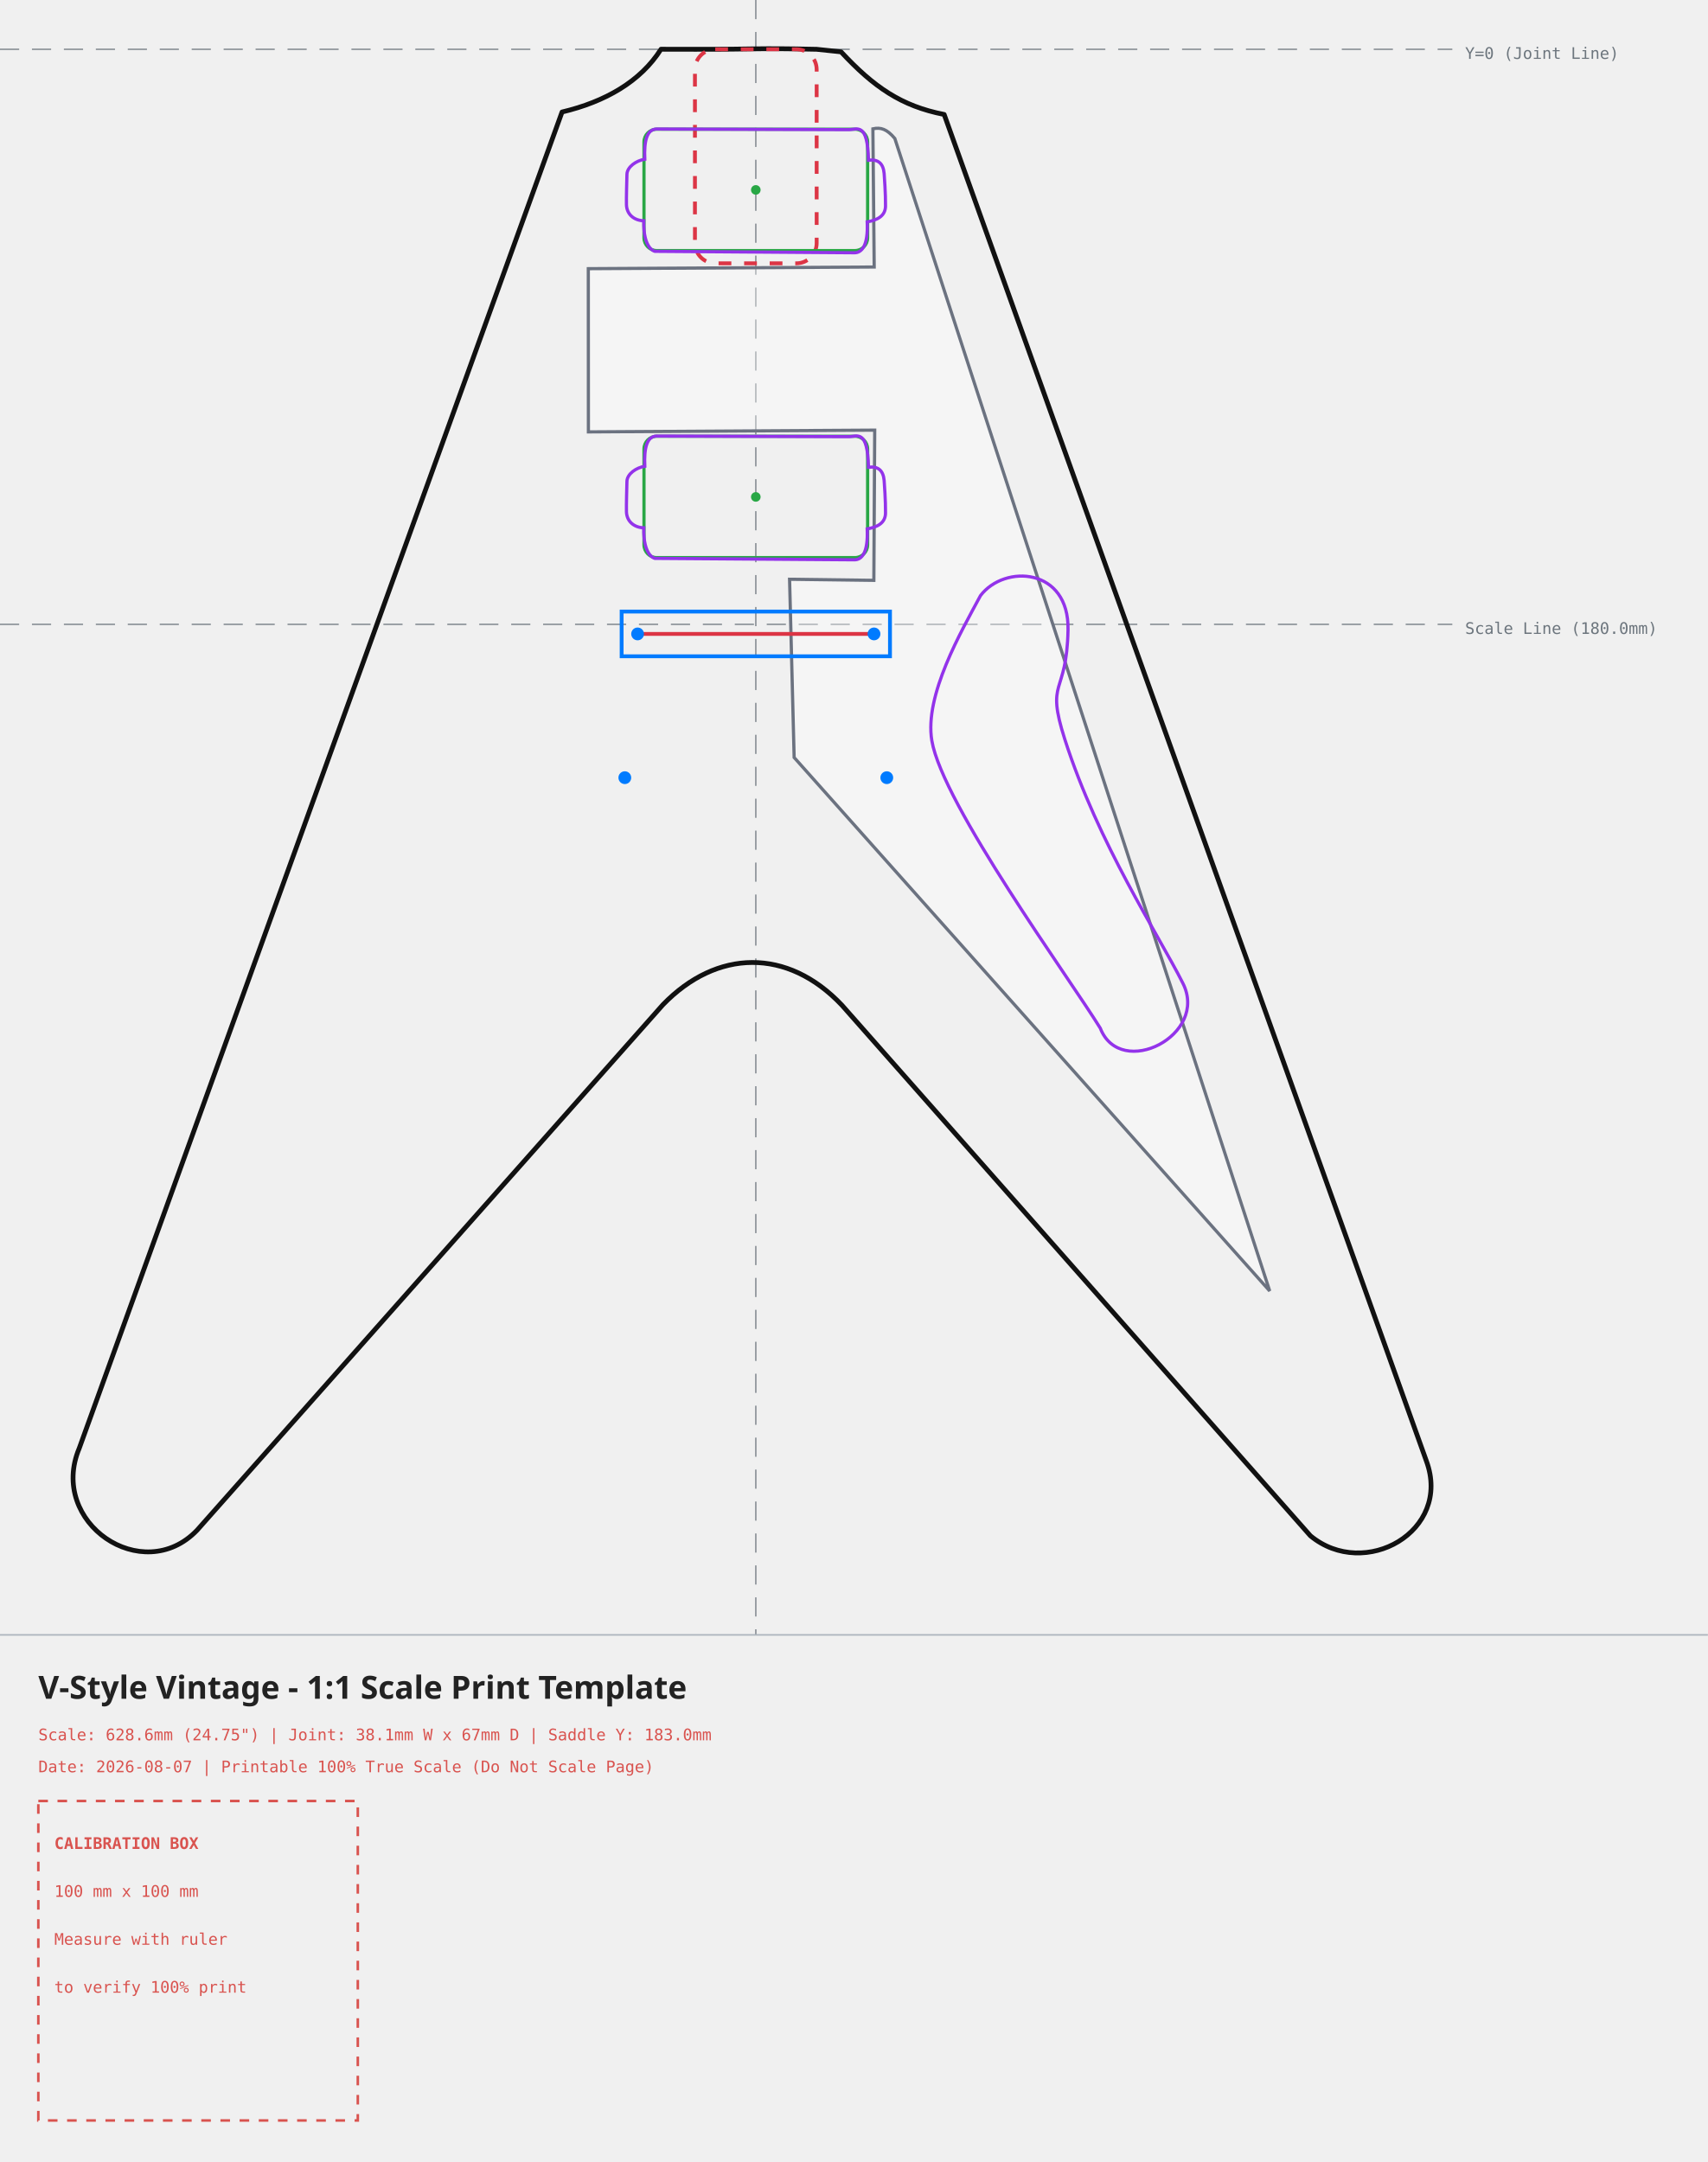
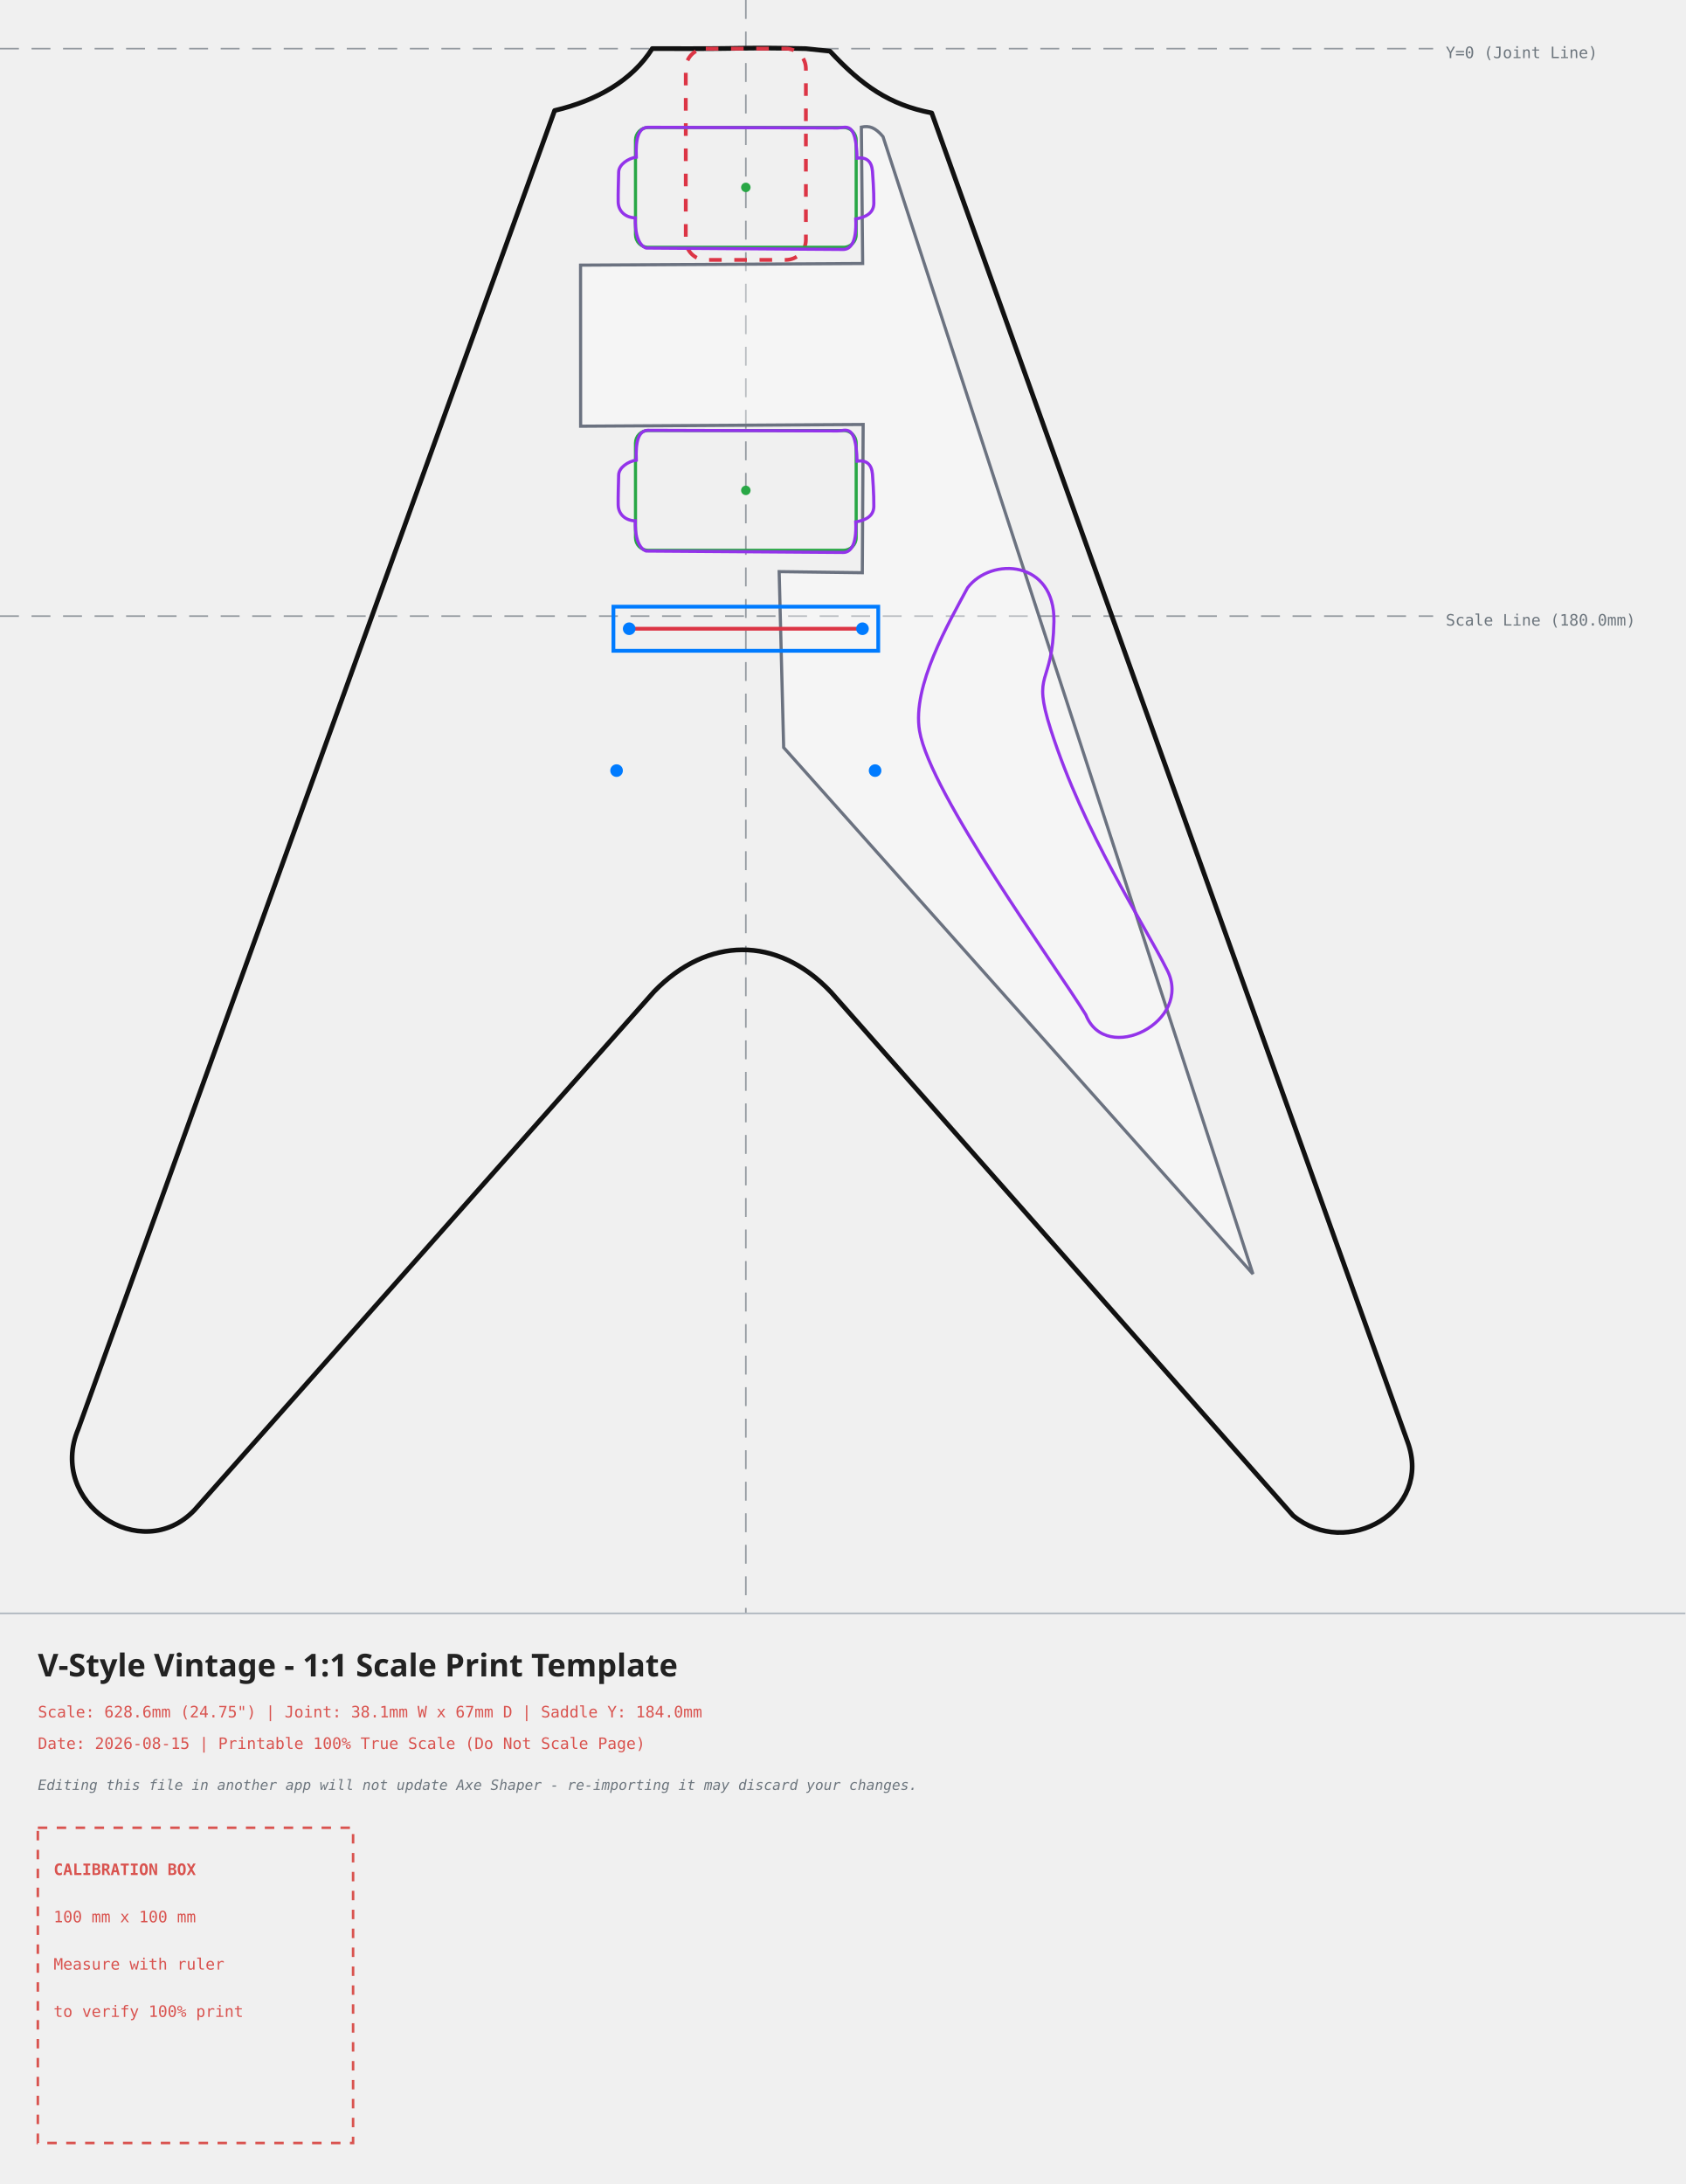
- <svg xmlns="http://www.w3.org/2000/svg" width="534.60mm" height="676.75mm" viewBox="-236.58 -15.43 534.60 676.75">
+ <svg xmlns="http://www.w3.org/2000/svg" width="534.60mm" height="692.75mm" viewBox="-236.58 -15.43 534.60 692.75">
  <style>
    .body-line { fill: none; stroke: #111111; stroke-width: 1.5; stroke-linecap: round; stroke-linejoin: round; }
    .neck-pocket { fill: none; stroke: #dc3545; stroke-width: 1.2; stroke-dasharray: 4,4; }
    .pickup-rout { fill: none; stroke: #28a745; stroke-width: 1.0; }
    .bridge-rout { fill: none; stroke: #007bff; stroke-width: 1.2; }
    .back-route { fill: none; stroke: #9333ea; stroke-width: 1.0; stroke-dasharray: 3,3; }
    .front-route { fill: none; stroke: #9333ea; stroke-width: 1.0; }
    .pickguard { fill: #ffffff; fill-opacity: 0.35; stroke: #6b7280; stroke-width: 1.0; }
    .center-axis { fill: none; stroke: #6c757d; stroke-width: 0.5; stroke-dasharray: 6,4; opacity: 0.7; }
    .calibration-box { fill: none; stroke: #d9534f; stroke-width: 0.8; stroke-dasharray: 3,3; }
    .band-rule { fill: none; stroke: #adb5bd; stroke-width: 0.5; }
    .text-label { font-family: monospace, sans-serif; font-size: 5px; fill: #d9534f; }
+     .disclaimer-label { font-family: monospace, sans-serif; font-size: 4.5px; font-style: italic; fill: #6c757d; }
    .axis-label { font-family: monospace, sans-serif; font-size: 5px; fill: #6c757d; }
    .title-label { font-family: sans-serif; font-size: 10px; font-weight: bold; fill: #222222; }
  </style>
  <g>
    <line x1="0" y1="-15.43" x2="0" y2="496.32" class="center-axis" />
    <line x1="-236.58" y1="0" x2="218.02" y2="0" class="center-axis" />
    <text x="222.02" y="3" class="axis-label">Y=0 (Joint Line)</text>
    <line x1="-236.58" y1="180.00" x2="218.02" y2="180.00" class="center-axis" stroke="#007bff" />
    <text x="222.02" y="183.00" class="axis-label" fill="#007bff">Scale Line (180.0mm)</text>
    <path d="M -19.05 0.00 C -19.05 0.00, -29.68 -0.02, -29.68 -0.02 C -36.07 10.09, -47.16 16.43, -60.65 19.63 C -60.65 19.63, -211.77 437.89, -211.77 437.89 C -221.58 461.20, -191.88 481.32, -174.89 463.55 C -174.89 463.55, -29.08 299.07, -29.08 299.07 C -12.22 281.65, 9.91 281.18, 26.96 299.22 C 26.96 299.22, 173.59 465.29, 173.59 465.29 C 190.57 479.36, 218.02 463.87, 209.89 441.86 C 209.89 441.86, 58.96 20.40, 58.96 20.40 C 45.50 17.77, 36.93 11.80, 26.68 0.80 C 26.68 0.80, 19.05 0.00, 19.05 0.00 C -1.22 -0.43, 1.22 0.04, -19.05 0.00 Z" class="body-line" />
    <path d="M 37.22 119.21 C 37.22 119.21, 36.95 166.23, 36.95 166.23 C 36.95 166.23, 10.57 165.89, 10.57 165.89 C 10.57 165.89, 12.00 221.68, 12.00 221.68 C 12.00 221.68, 160.86 388.68, 160.86 388.68 C 160.86 388.68, 43.51 27.91, 43.51 27.91 C 41.02 24.96, 39.14 24.35, 36.65 24.89 C 36.65 24.89, 37.06 68.15, 37.06 68.15 C 37.06 68.15, -52.43 68.67, -52.43 68.67 C -52.43 68.67, -52.40 119.76, -52.40 119.76 C -52.40 119.76, 37.22 119.21, 37.22 119.21 Z" class="pickguard" style="fill:#ffffff" />
    <rect x="-19.05" y="0" width="38.1" height="67" rx="6.35" ry="6.35" class="neck-pocket" />
    <g transform="translate(0, 44.01213) rotate(0)">
      <rect x="-35.00" y="-19.00" width="70" height="38" rx="4" ry="4" class="pickup-rout" />
      <circle cx="0" cy="0" r="1.5" fill="#28a745" />
    </g>
    <g transform="translate(0, 140.118) rotate(0)">
      <rect x="-35.00" y="-19.00" width="70" height="38" rx="4" ry="4" class="pickup-rout" />
      <circle cx="0" cy="0" r="1.5" fill="#28a745" />
    </g>
    <path d="M 70.33 171.01 C 77.87 161.09, 98.12 162.27, 97.73 181.73 C 97.33 202.77, 90.60 196.85, 96.72 215.98 C 107.29 248.96, 126.10 277.19, 133.64 292.27 C 141.98 308.55, 114.19 322.70, 107.83 306.42 C 98.30 290.94, 58.43 236.27, 55.10 216.41 C 52.70 202.16, 64.37 182.13, 70.33 171.01 Z" class="front-route" />
    <path d="M -31.10 24.95 C -31.10 24.95, 29.16 25.15, 29.16 25.15 C 31.71 25.15, 34.97 22.64, 35.27 34.72 C 38.24 34.34, 39.89 35.67, 40.17 38.87 C 40.23 39.61, 40.65 45.37, 40.60 49.07 C 40.56 52.19, 38.03 53.47, 34.87 54.02 C 35.21 61.65, 33.09 63.69, 30.88 63.69 C 30.88 63.69, -31.60 63.24, -31.60 63.24 C -31.60 63.24, -35.27 62.57, -35.07 53.67 C -37.93 53.63, -40.43 51.79, -40.49 48.61 C -40.54 46.24, -40.39 41.53, -40.34 39.16 C -40.29 36.78, -37.35 34.80, -34.75 34.41 C -35.00 28.68, -34.12 25.07, -31.10 24.95 Z" class="front-route" />
    <path d="M -31.10 121.06 C -31.10 121.06, 29.16 121.25, 29.16 121.25 C 31.71 121.25, 34.97 118.74, 35.27 130.82 C 38.24 130.45, 39.89 131.78, 40.17 134.97 C 40.23 135.72, 40.65 141.47, 40.60 145.18 C 40.56 148.30, 38.03 149.58, 34.87 150.12 C 35.21 157.75, 33.09 159.80, 30.88 159.80 C 30.88 159.80, -31.60 159.35, -31.60 159.35 C -31.60 159.35, -35.27 158.67, -35.07 149.78 C -37.93 149.73, -40.43 147.90, -40.49 144.71 C -40.54 142.34, -40.39 137.64, -40.34 135.26 C -40.29 132.89, -37.35 130.91, -34.75 130.52 C -35.00 124.79, -34.12 121.18, -31.10 121.06 Z" class="front-route" />
-     <g transform="translate(0, 183.00)">
+     <g transform="translate(0, 184.00)">
      <rect x="-42.00" y="-7.00" width="84" height="14" class="bridge-rout" />
      <line x1="-37.00" y1="0" x2="37.00" y2="0" stroke="#dc3545" stroke-width="1.2" />
      <circle cx="-37" cy="0" r="2" fill="#007bff" />
      <circle cx="37" cy="0" r="2" fill="#007bff" />
      <circle cx="-41" cy="45" r="2" fill="#007bff" />
      <circle cx="41" cy="45" r="2" fill="#007bff" />
    </g>
  </g>
  <g>
    <line x1="-236.58" y1="496.32" x2="298.02" y2="496.32" class="band-rule" />
    <text x="-224.58" y="516.32" class="title-label">V-Style Vintage - 1:1 Scale Print Template</text>
-     <text x="-224.58" y="529.32" class="text-label">Scale: 628.6mm (24.75") | Joint: 38.1mm W x 67mm D | Saddle Y: 183.0mm</text>
-     <text x="-224.58" y="539.32" class="text-label">Date: 2026-08-07 | Printable 100% True Scale (Do Not Scale Page)</text>
-     <g transform="translate(-224.58, 548.32)">
+     <text x="-224.58" y="529.32" class="text-label">Scale: 628.6mm (24.75") | Joint: 38.1mm W x 67mm D | Saddle Y: 184.0mm</text>
+     <text x="-224.58" y="539.32" class="text-label">Date: 2026-08-15 | Printable 100% True Scale (Do Not Scale Page)</text>
+     <text x="-224.58" y="552.32" class="disclaimer-label">Editing this file in another app will not update Axe Shaper - re-importing it may discard your changes.</text>
+     <g transform="translate(-224.58, 564.32)">
      <rect x="0" y="0" width="100" height="100" class="calibration-box" />
      <text x="5" y="15" class="text-label" font-weight="bold">CALIBRATION BOX</text>
      <text x="5" y="30" class="text-label">100 mm x 100 mm</text>
      <text x="5" y="45" class="text-label">Measure with ruler</text>
      <text x="5" y="60" class="text-label">to verify 100% print</text>
    </g>
  </g>
</svg>
